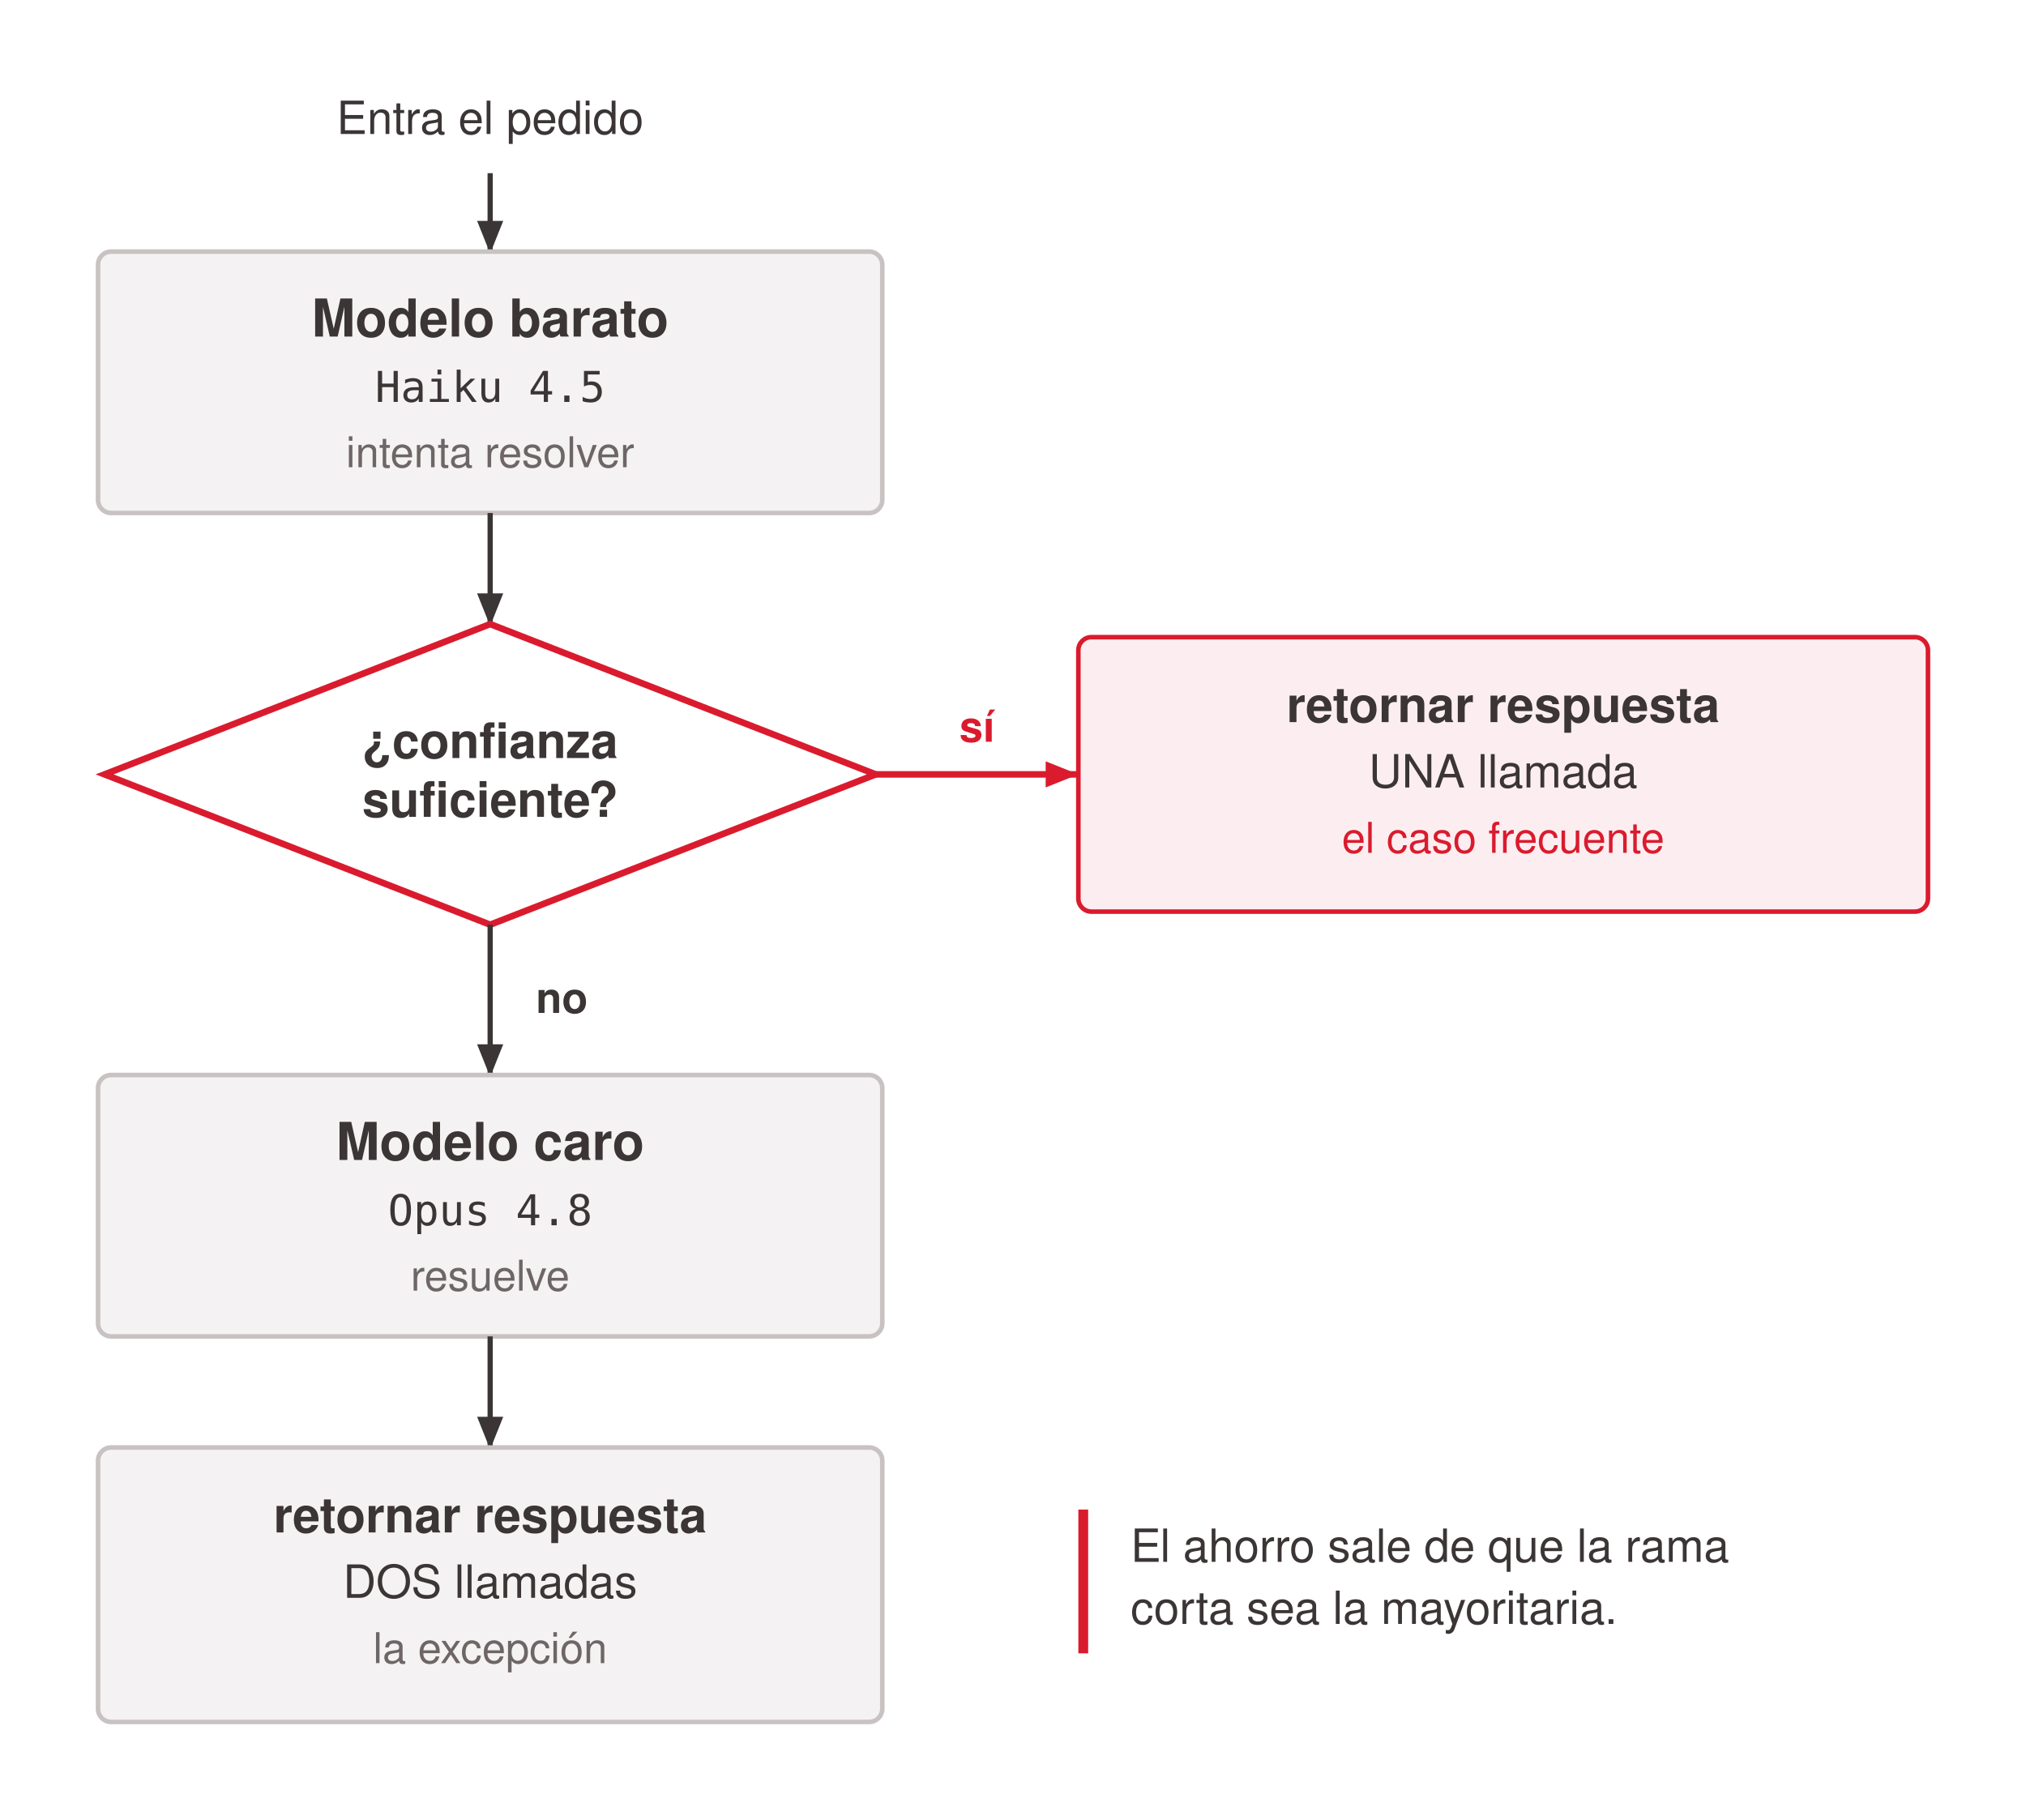
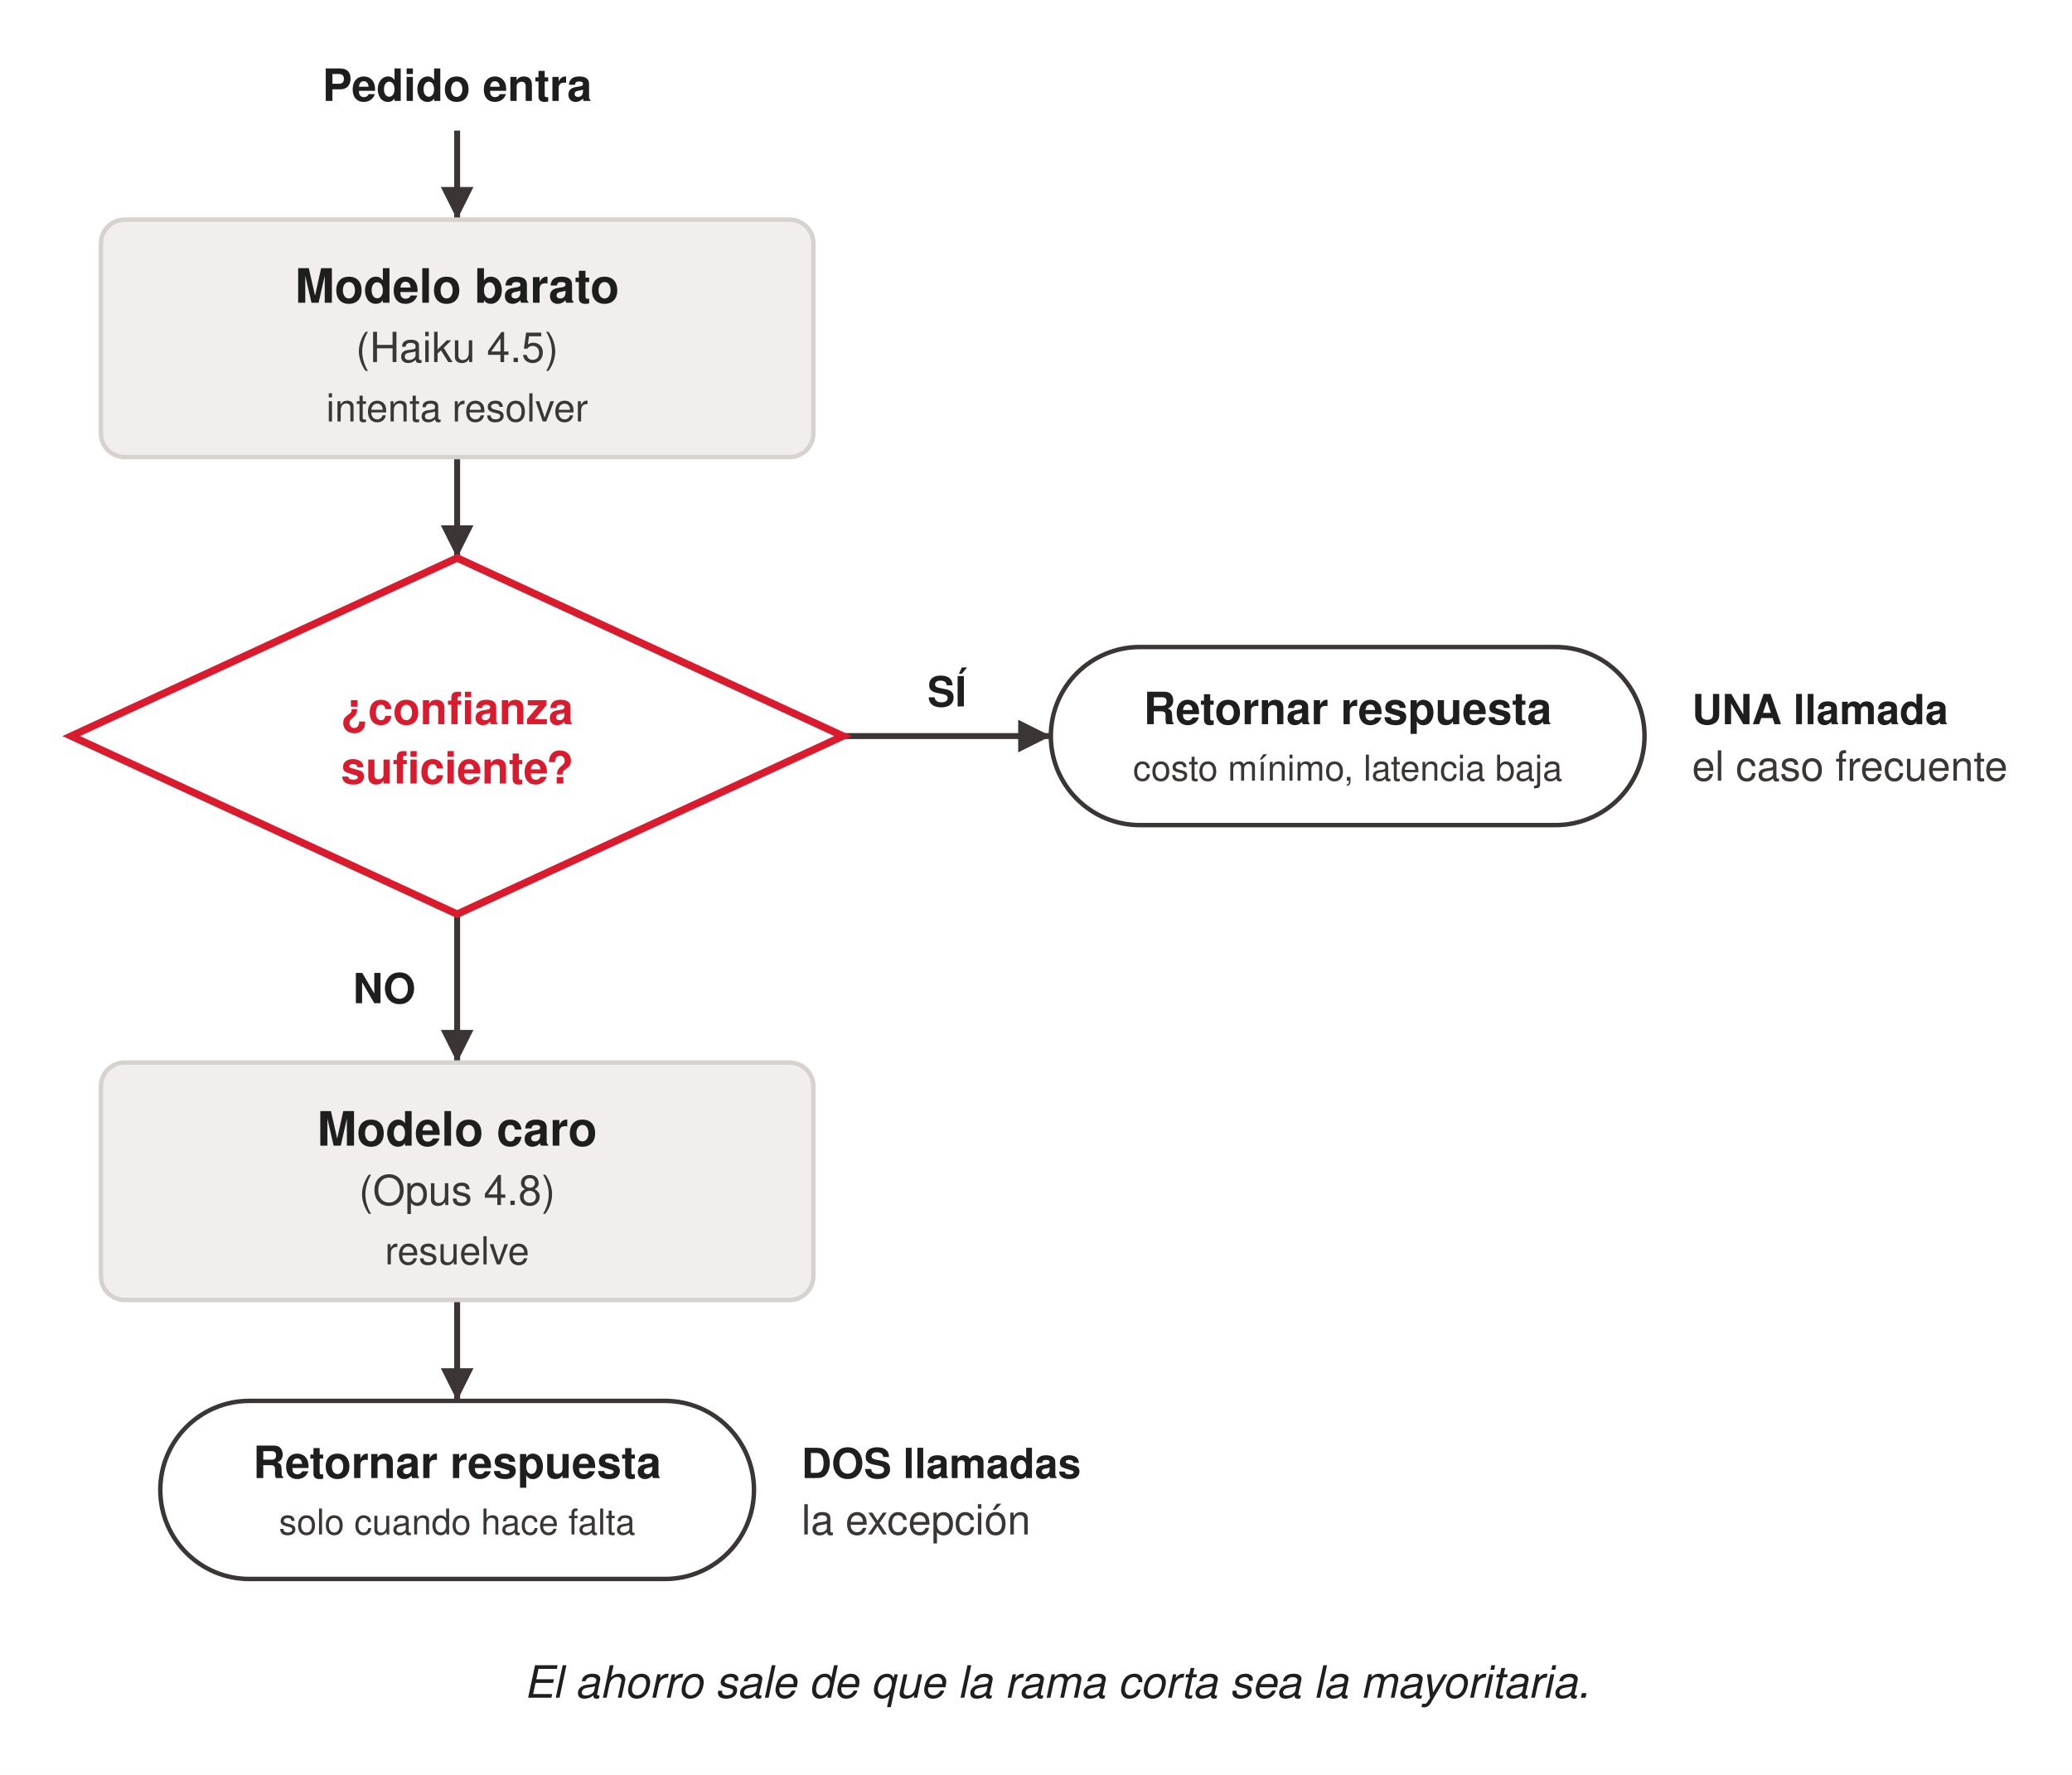
- <svg xmlns="http://www.w3.org/2000/svg" viewBox="10 0 620 557" font-family="Helvetica, Arial, sans-serif" fill="#3B3535">
+ <svg xmlns="http://www.w3.org/2000/svg" viewBox="46 2 698 598" font-family="Helvetica, Arial, sans-serif" fill="#3B3535">
  <defs>
-     <marker id="ah" viewBox="0 0 10 8" refX="9.4" refY="4" markerWidth="10" markerHeight="8" markerUnits="userSpaceOnUse" orient="auto">
-       <path d="M0 0 L10 4 L0 8 Z" fill="#3B3535" />
-     </marker>
-     <marker id="ahr" viewBox="0 0 10 8" refX="10" refY="4" markerWidth="10" markerHeight="8" markerUnits="userSpaceOnUse" orient="auto">
-       <path d="M0 0 L10 4 L0 8 Z" fill="#DA1B2E" />
+     <marker id="ah" markerUnits="userSpaceOnUse" viewBox="0 0 10 10" refX="10" refY="5" markerWidth="11" markerHeight="11" orient="auto">
+       <path d="M0,0 L10,5 L0,10 z" fill="#3B3535" />
    </marker>
  </defs>
-   <rect x="10" y="0" width="620" height="557" fill="#ffffff" />
-   <text x="160" y="41" text-anchor="middle" font-size="14">Entra el pedido</text>
-   <line x1="160" y1="53" x2="160" y2="77" stroke="#3B3535" stroke-width="1.6" marker-end="url(#ah)" />
-   <rect x="40" y="77" width="240" height="80" rx="4" fill="#F4F2F2" stroke="#C9C2C2" stroke-width="1.4" />
-   <text x="160" y="103" text-anchor="middle" font-size="16" font-weight="bold">Modelo barato</text>
-   <text x="160" y="123" text-anchor="middle" font-size="13" font-family="'DejaVu Sans Mono', monospace">Haiku 4.5</text>
-   <text x="160" y="143" text-anchor="middle" font-size="13" fill="#6E6666">intenta resolver</text>
-   <line x1="160" y1="157" x2="160" y2="191" stroke="#3B3535" stroke-width="1.6" marker-end="url(#ah)" />
-   <path d="M160 191 L278 237 L160 283 L42 237 Z" fill="#ffffff" stroke="#DA1B2E" stroke-width="2" />
-   <text x="160" y="232" text-anchor="middle" font-size="15" font-weight="bold">¿confianza</text>
-   <text x="160" y="250" text-anchor="middle" font-size="15" font-weight="bold">suficiente?</text>
-   <line x1="278" y1="237" x2="340" y2="237" stroke="#DA1B2E" stroke-width="2" marker-end="url(#ahr)" />
-   <text x="309" y="227" text-anchor="middle" font-size="13" font-weight="bold" fill="#DA1B2E">sí</text>
-   <rect x="340" y="195" width="260" height="84" rx="4" fill="#FCEEF0" stroke="#DA1B2E" stroke-width="1.4" />
-   <text x="470" y="221" text-anchor="middle" font-size="15" font-weight="bold">retornar respuesta</text>
-   <text x="470" y="241" text-anchor="middle" font-size="14">UNA llamada</text>
-   <text x="470" y="261" text-anchor="middle" font-size="13" fill="#DA1B2E">el caso frecuente</text>
-   <line x1="160" y1="283" x2="160" y2="329" stroke="#3B3535" stroke-width="1.6" marker-end="url(#ah)" />
-   <text x="174" y="310" font-size="13" font-weight="bold">no</text>
-   <rect x="40" y="329" width="240" height="80" rx="4" fill="#F4F2F2" stroke="#C9C2C2" stroke-width="1.4" />
-   <text x="160" y="355" text-anchor="middle" font-size="16" font-weight="bold">Modelo caro</text>
-   <text x="160" y="375" text-anchor="middle" font-size="13" font-family="'DejaVu Sans Mono', monospace">Opus 4.8</text>
-   <text x="160" y="395" text-anchor="middle" font-size="13" fill="#6E6666">resuelve</text>
-   <line x1="160" y1="409" x2="160" y2="443" stroke="#3B3535" stroke-width="1.6" marker-end="url(#ah)" />
-   <rect x="40" y="443" width="240" height="84" rx="4" fill="#F4F2F2" stroke="#C9C2C2" stroke-width="1.4" />
-   <text x="160" y="469" text-anchor="middle" font-size="15" font-weight="bold">retornar respuesta</text>
-   <text x="160" y="489" text-anchor="middle" font-size="14">DOS llamadas</text>
-   <text x="160" y="509" text-anchor="middle" font-size="13" fill="#6E6666">la excepción</text>
-   <rect x="340" y="462" width="3" height="44" fill="#DA1B2E" />
-   <text x="356" y="478" font-size="14">El ahorro sale de que la rama</text>
-   <text x="356" y="497" font-size="14">corta sea la mayoritaria.</text>
+   <rect x="46" y="2" width="698" height="598" fill="#FFFFFF" />
+   <text x="200" y="36" text-anchor="middle" font-size="15" font-weight="bold" fill="#1F1E1E">Pedido entra</text>
+   <g stroke="#3B3535" stroke-width="2" fill="none" marker-end="url(#ah)">
+     <line x1="200" y1="46" x2="200" y2="76" />
+     <line x1="200" y1="156" x2="200" y2="190" />
+     <line x1="330" y1="250" x2="400" y2="250" />
+     <line x1="200" y1="310" x2="200" y2="360" />
+     <line x1="200" y1="440" x2="200" y2="474" />
+   </g>
+   <rect x="80" y="76" width="240" height="80" rx="8" fill="#F2EEEE" stroke="#D8D2CE" stroke-width="1.5" />
+   <text x="200" y="104" text-anchor="middle" font-size="16" font-weight="bold" fill="#1F1E1E">Modelo barato</text>
+   <text x="200" y="124" text-anchor="middle" font-size="14">(Haiku 4.5)</text>
+   <text x="200" y="144" text-anchor="middle" font-size="13">intenta resolver</text>
+   <path d="M200,190 L330,250 L200,310 L70,250 Z" fill="#FFFFFF" stroke="#DA1B2E" stroke-width="2.5" />
+   <text x="200" y="246" text-anchor="middle" font-size="15" font-weight="bold" fill="#DA1B2E">¿confianza</text>
+   <text x="200" y="266" text-anchor="middle" font-size="15" font-weight="bold" fill="#DA1B2E">suficiente?</text>
+   <text x="365" y="240" text-anchor="middle" font-size="14" font-weight="bold" fill="#1F1E1E">SÍ</text>
+   <text x="186" y="340" text-anchor="end" font-size="14" font-weight="bold" fill="#1F1E1E">NO</text>
+   <rect x="400" y="220" width="200" height="60" rx="30" fill="#FFFFFF" stroke="#3B3535" stroke-width="1.5" />
+   <text x="500" y="246" text-anchor="middle" font-size="15" font-weight="bold" fill="#1F1E1E">Retornar respuesta</text>
+   <text x="500" y="265" text-anchor="middle" font-size="12">costo mínimo, latencia baja</text>
+   <text x="616" y="246" font-size="14" font-weight="bold" fill="#1F1E1E">UNA llamada</text>
+   <text x="616" y="265" font-size="14">el caso frecuente</text>
+   <rect x="80" y="360" width="240" height="80" rx="8" fill="#F2EEEE" stroke="#D8D2CE" stroke-width="1.5" />
+   <text x="200" y="388" text-anchor="middle" font-size="16" font-weight="bold" fill="#1F1E1E">Modelo caro</text>
+   <text x="200" y="408" text-anchor="middle" font-size="14">(Opus 4.8)</text>
+   <text x="200" y="428" text-anchor="middle" font-size="13">resuelve</text>
+   <rect x="100" y="474" width="200" height="60" rx="30" fill="#FFFFFF" stroke="#3B3535" stroke-width="1.5" />
+   <text x="200" y="500" text-anchor="middle" font-size="15" font-weight="bold" fill="#1F1E1E">Retornar respuesta</text>
+   <text x="200" y="519" text-anchor="middle" font-size="12">solo cuando hace falta</text>
+   <text x="316" y="500" font-size="14" font-weight="bold" fill="#1F1E1E">DOS llamadas</text>
+   <text x="316" y="519" font-size="14">la excepción</text>
+   <text x="402" y="574" text-anchor="middle" font-size="15" font-style="italic" fill="#1F1E1E">El ahorro sale de que la rama corta sea la mayoritaria.</text>
</svg>
